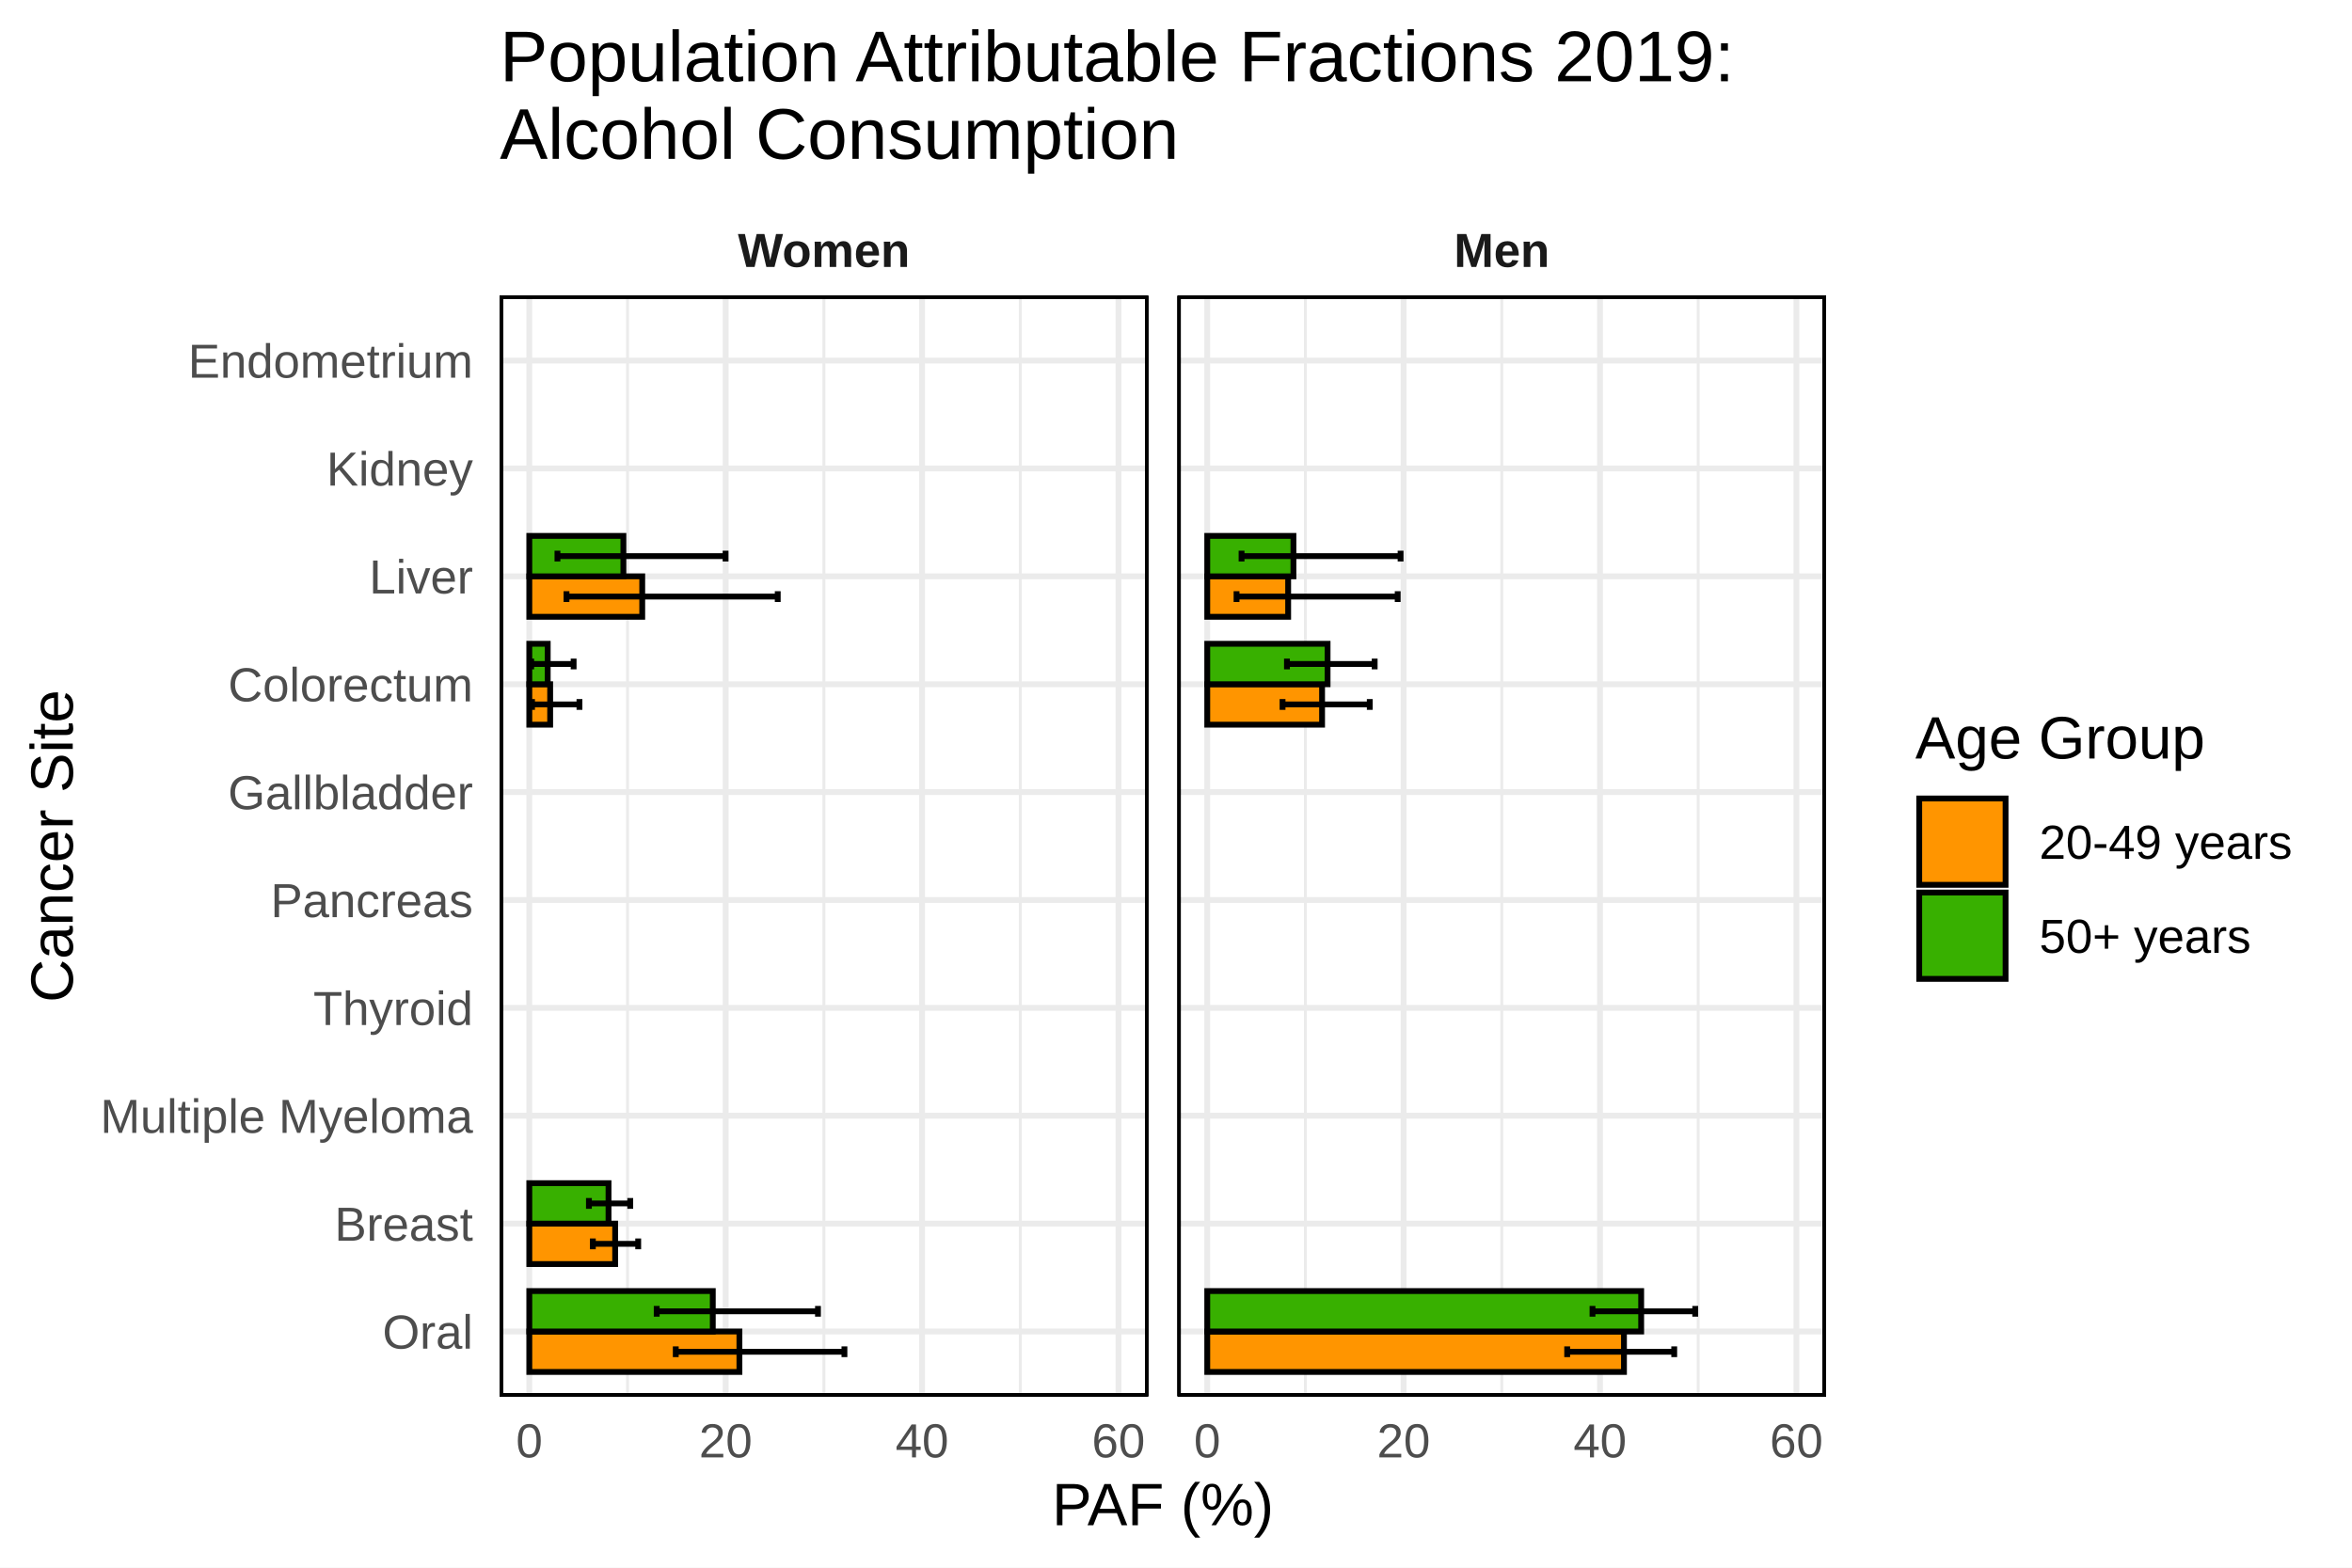
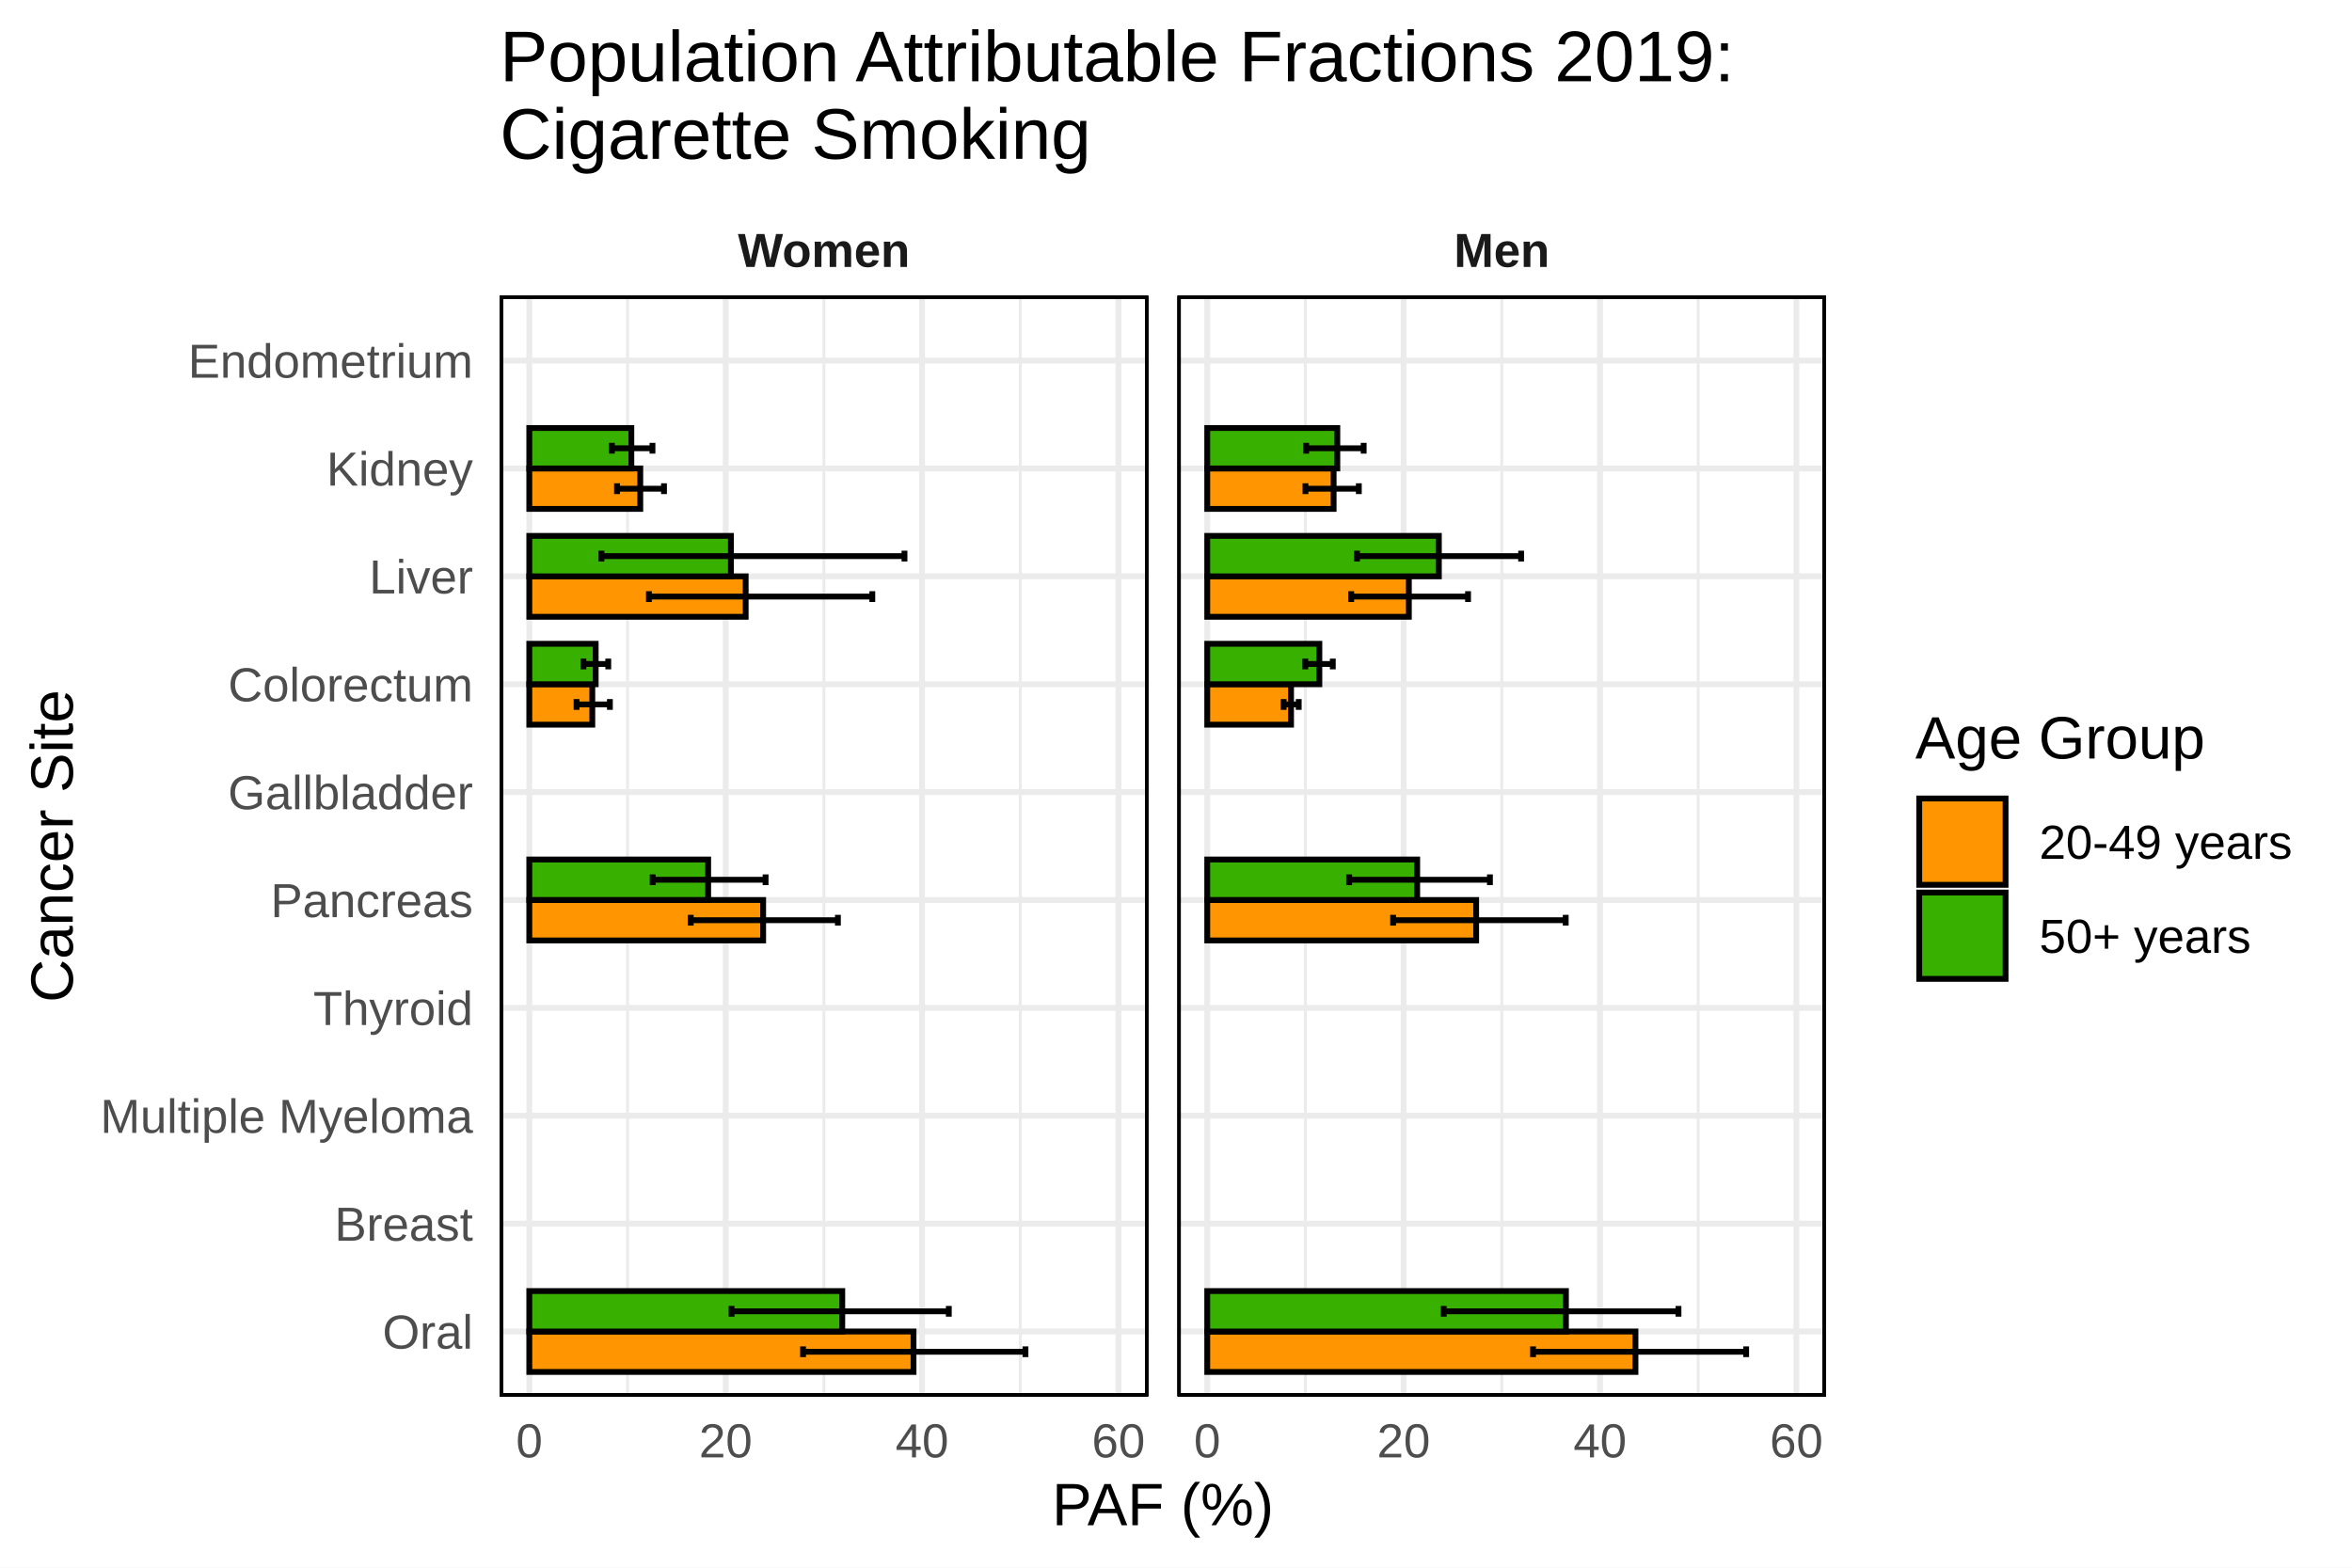
<svg xmlns="http://www.w3.org/2000/svg" class="svglite" width="432.00pt" height="288.00pt" viewBox="0 0 432.00 288.00">
  <defs>
    <style type="text/css">
    .svglite line, .svglite polyline, .svglite polygon, .svglite path, .svglite rect, .svglite circle {
      fill: none;
      stroke: #000000;
      stroke-linecap: round;
      stroke-linejoin: round;
      stroke-miterlimit: 10.00;
    }
    .svglite text {
      white-space: pre;
    }
  </style>
  </defs>
  <rect width="100%" height="100%" style="stroke: none; fill: #FFFFFF;" />
  <defs>
    <clipPath id="cpMC4wMHw0MzIuMDB8MC4wMHwyODguMDA=">
      <rect x="0.00" y="0.00" width="432.00" height="288.00" />
    </clipPath>
  </defs>
  <g clip-path="url(#cpMC4wMHw0MzIuMDB8MC4wMHwyODguMDA=)">
</g>
  <defs>
    <clipPath id="cpOTEuODF8MjEwLjg1fDU0LjM1fDI1Ni41MA==">
      <rect x="91.81" y="54.35" width="119.03" height="202.15" />
    </clipPath>
  </defs>
  <g clip-path="url(#cpOTEuODF8MjEwLjg1fDU0LjM1fDI1Ni41MA==)">
    <polyline points="115.26,256.50 115.26,54.35 " style="stroke-width: 0.53; stroke: #EBEBEB; stroke-linecap: butt;" />
    <polyline points="151.33,256.50 151.33,54.35 " style="stroke-width: 0.53; stroke: #EBEBEB; stroke-linecap: butt;" />
    <polyline points="187.40,256.50 187.40,54.35 " style="stroke-width: 0.53; stroke: #EBEBEB; stroke-linecap: butt;" />
    <polyline points="91.81,244.61 210.85,244.61 " style="stroke-width: 1.07; stroke: #EBEBEB; stroke-linecap: butt;" />
    <polyline points="91.81,224.79 210.85,224.79 " style="stroke-width: 1.07; stroke: #EBEBEB; stroke-linecap: butt;" />
    <polyline points="91.81,204.97 210.85,204.97 " style="stroke-width: 1.07; stroke: #EBEBEB; stroke-linecap: butt;" />
    <polyline points="91.81,185.16 210.85,185.16 " style="stroke-width: 1.07; stroke: #EBEBEB; stroke-linecap: butt;" />
    <polyline points="91.81,165.34 210.85,165.34 " style="stroke-width: 1.07; stroke: #EBEBEB; stroke-linecap: butt;" />
    <polyline points="91.81,145.52 210.85,145.52 " style="stroke-width: 1.07; stroke: #EBEBEB; stroke-linecap: butt;" />
    <polyline points="91.81,125.70 210.85,125.70 " style="stroke-width: 1.07; stroke: #EBEBEB; stroke-linecap: butt;" />
    <polyline points="91.81,105.88 210.85,105.88 " style="stroke-width: 1.07; stroke: #EBEBEB; stroke-linecap: butt;" />
    <polyline points="91.81,86.06 210.85,86.06 " style="stroke-width: 1.07; stroke: #EBEBEB; stroke-linecap: butt;" />
    <polyline points="91.81,66.24 210.85,66.24 " style="stroke-width: 1.07; stroke: #EBEBEB; stroke-linecap: butt;" />
    <polyline points="97.22,256.50 97.22,54.35 " style="stroke-width: 1.07; stroke: #EBEBEB; stroke-linecap: butt;" />
    <polyline points="133.29,256.50 133.29,54.35 " style="stroke-width: 1.07; stroke: #EBEBEB; stroke-linecap: butt;" />
    <polyline points="169.36,256.50 169.36,54.35 " style="stroke-width: 1.07; stroke: #EBEBEB; stroke-linecap: butt;" />
    <polyline points="205.43,256.50 205.43,54.35 " style="stroke-width: 1.07; stroke: #EBEBEB; stroke-linecap: butt;" />
-     <rect x="97.22" y="224.79" width="15.77" height="7.43" style="stroke-width: 1.07; stroke-linecap: butt; stroke-linejoin: miter; fill: #FF9500;" />
-     <rect x="97.22" y="217.36" width="14.55" height="7.43" style="stroke-width: 1.07; stroke-linecap: butt; stroke-linejoin: miter; fill: #38B000;" />
-     <rect x="97.22" y="125.70" width="3.83" height="7.43" style="stroke-width: 1.07; stroke-linecap: butt; stroke-linejoin: miter; fill: #FF9500;" />
-     <rect x="97.22" y="118.27" width="3.38" height="7.43" style="stroke-width: 1.07; stroke-linecap: butt; stroke-linejoin: miter; fill: #38B000;" />
+     <rect x="97.22" y="224.79" width="0.00" height="7.43" style="stroke-width: 1.07; stroke-linecap: butt; stroke-linejoin: miter; fill: #FF9500;" />
+     <rect x="97.22" y="217.36" width="0.00" height="7.43" style="stroke-width: 1.07; stroke-linecap: butt; stroke-linejoin: miter; fill: #38B000;" />
+     <rect x="97.22" y="125.70" width="11.57" height="7.43" style="stroke-width: 1.07; stroke-linecap: butt; stroke-linejoin: miter; fill: #FF9500;" />
+     <rect x="97.22" y="118.27" width="12.19" height="7.43" style="stroke-width: 1.07; stroke-linecap: butt; stroke-linejoin: miter; fill: #38B000;" />
    <rect x="97.22" y="66.24" width="0.00" height="7.43" style="stroke-width: 1.07; stroke-linecap: butt; stroke-linejoin: miter; fill: #FF9500;" />
    <rect x="97.22" y="58.81" width="0.00" height="7.43" style="stroke-width: 1.07; stroke-linecap: butt; stroke-linejoin: miter; fill: #38B000;" />
    <rect x="97.22" y="145.52" width="0.00" height="7.43" style="stroke-width: 1.07; stroke-linecap: butt; stroke-linejoin: miter; fill: #FF9500;" />
    <rect x="97.22" y="138.09" width="0.00" height="7.43" style="stroke-width: 1.07; stroke-linecap: butt; stroke-linejoin: miter; fill: #38B000;" />
-     <rect x="97.22" y="86.06" width="0.00" height="7.43" style="stroke-width: 1.07; stroke-linecap: butt; stroke-linejoin: miter; fill: #FF9500;" />
-     <rect x="97.22" y="78.63" width="0.00" height="7.43" style="stroke-width: 1.07; stroke-linecap: butt; stroke-linejoin: miter; fill: #38B000;" />
-     <rect x="97.22" y="105.88" width="20.74" height="7.43" style="stroke-width: 1.07; stroke-linecap: butt; stroke-linejoin: miter; fill: #FF9500;" />
-     <rect x="97.22" y="98.45" width="17.28" height="7.43" style="stroke-width: 1.07; stroke-linecap: butt; stroke-linejoin: miter; fill: #38B000;" />
+     <rect x="97.22" y="86.06" width="20.38" height="7.43" style="stroke-width: 1.07; stroke-linecap: butt; stroke-linejoin: miter; fill: #FF9500;" />
+     <rect x="97.22" y="78.63" width="18.74" height="7.43" style="stroke-width: 1.07; stroke-linecap: butt; stroke-linejoin: miter; fill: #38B000;" />
+     <rect x="97.22" y="105.88" width="39.74" height="7.43" style="stroke-width: 1.07; stroke-linecap: butt; stroke-linejoin: miter; fill: #FF9500;" />
+     <rect x="97.22" y="98.45" width="37.03" height="7.43" style="stroke-width: 1.07; stroke-linecap: butt; stroke-linejoin: miter; fill: #38B000;" />
    <rect x="97.22" y="204.97" width="0.00" height="7.43" style="stroke-width: 1.07; stroke-linecap: butt; stroke-linejoin: miter; fill: #FF9500;" />
    <rect x="97.22" y="197.54" width="0.00" height="7.43" style="stroke-width: 1.07; stroke-linecap: butt; stroke-linejoin: miter; fill: #38B000;" />
-     <rect x="97.22" y="244.61" width="38.59" height="7.43" style="stroke-width: 1.07; stroke-linecap: butt; stroke-linejoin: miter; fill: #FF9500;" />
-     <rect x="97.22" y="237.18" width="33.70" height="7.43" style="stroke-width: 1.07; stroke-linecap: butt; stroke-linejoin: miter; fill: #38B000;" />
-     <rect x="97.22" y="165.34" width="0.00" height="7.43" style="stroke-width: 1.07; stroke-linecap: butt; stroke-linejoin: miter; fill: #FF9500;" />
-     <rect x="97.22" y="157.90" width="0.00" height="7.43" style="stroke-width: 1.07; stroke-linecap: butt; stroke-linejoin: miter; fill: #38B000;" />
+     <rect x="97.22" y="244.61" width="70.57" height="7.43" style="stroke-width: 1.07; stroke-linecap: butt; stroke-linejoin: miter; fill: #FF9500;" />
+     <rect x="97.22" y="237.18" width="57.48" height="7.43" style="stroke-width: 1.07; stroke-linecap: butt; stroke-linejoin: miter; fill: #38B000;" />
+     <rect x="97.22" y="165.34" width="42.95" height="7.43" style="stroke-width: 1.07; stroke-linecap: butt; stroke-linejoin: miter; fill: #FF9500;" />
+     <rect x="97.22" y="157.90" width="32.85" height="7.43" style="stroke-width: 1.07; stroke-linecap: butt; stroke-linejoin: miter; fill: #38B000;" />
    <rect x="97.22" y="185.16" width="0.00" height="7.43" style="stroke-width: 1.07; stroke-linecap: butt; stroke-linejoin: miter; fill: #FF9500;" />
    <rect x="97.22" y="177.72" width="0.00" height="7.43" style="stroke-width: 1.07; stroke-linecap: butt; stroke-linejoin: miter; fill: #38B000;" />
-     <polyline points="117.22,229.50 117.22,227.52 " style="stroke-width: 1.07; stroke-linecap: butt;" />
-     <polyline points="117.22,228.51 108.89,228.51 " style="stroke-width: 1.07; stroke-linecap: butt;" />
-     <polyline points="108.89,229.50 108.89,227.52 " style="stroke-width: 1.07; stroke-linecap: butt;" />
-     <polyline points="115.76,222.07 115.76,220.09 " style="stroke-width: 1.07; stroke-linecap: butt;" />
-     <polyline points="115.76,221.08 108.17,221.08 " style="stroke-width: 1.07; stroke-linecap: butt;" />
-     <polyline points="108.17,222.07 108.17,220.09 " style="stroke-width: 1.07; stroke-linecap: butt;" />
-     <polyline points="106.43,130.41 106.43,128.42 " style="stroke-width: 1.07; stroke-linecap: butt;" />
-     <polyline points="106.43,129.41 97.72,129.41 " style="stroke-width: 1.07; stroke-linecap: butt;" />
-     <polyline points="97.72,130.41 97.72,128.42 " style="stroke-width: 1.07; stroke-linecap: butt;" />
-     <polyline points="105.36,122.97 105.36,120.99 " style="stroke-width: 1.07; stroke-linecap: butt;" />
-     <polyline points="105.36,121.98 97.57,121.98 " style="stroke-width: 1.07; stroke-linecap: butt;" />
-     <polyline points="97.57,122.97 97.57,120.99 " style="stroke-width: 1.07; stroke-linecap: butt;" />
-     <polyline points="142.85,110.59 142.85,108.61 " style="stroke-width: 1.07; stroke-linecap: butt;" />
-     <polyline points="142.85,109.60 104.05,109.60 " style="stroke-width: 1.07; stroke-linecap: butt;" />
-     <polyline points="104.05,110.59 104.05,108.61 " style="stroke-width: 1.07; stroke-linecap: butt;" />
-     <polyline points="133.27,103.15 133.27,101.17 " style="stroke-width: 1.07; stroke-linecap: butt;" />
-     <polyline points="133.27,102.16 102.39,102.16 " style="stroke-width: 1.07; stroke-linecap: butt;" />
-     <polyline points="102.39,103.15 102.39,101.17 " style="stroke-width: 1.07; stroke-linecap: butt;" />
-     <polyline points="155.10,249.32 155.10,247.34 " style="stroke-width: 1.07; stroke-linecap: butt;" />
-     <polyline points="155.10,248.33 124.12,248.33 " style="stroke-width: 1.07; stroke-linecap: butt;" />
-     <polyline points="124.12,249.32 124.12,247.34 " style="stroke-width: 1.07; stroke-linecap: butt;" />
-     <polyline points="150.24,241.89 150.24,239.91 " style="stroke-width: 1.07; stroke-linecap: butt;" />
-     <polyline points="150.24,240.90 120.62,240.90 " style="stroke-width: 1.07; stroke-linecap: butt;" />
-     <polyline points="120.62,241.89 120.62,239.91 " style="stroke-width: 1.07; stroke-linecap: butt;" />
+     <polyline points="112.02,130.41 112.02,128.42 " style="stroke-width: 1.07; stroke-linecap: butt;" />
+     <polyline points="112.02,129.41 105.90,129.41 " style="stroke-width: 1.07; stroke-linecap: butt;" />
+     <polyline points="105.90,130.41 105.90,128.42 " style="stroke-width: 1.07; stroke-linecap: butt;" />
+     <polyline points="111.72,122.97 111.72,120.99 " style="stroke-width: 1.07; stroke-linecap: butt;" />
+     <polyline points="111.72,121.98 107.16,121.98 " style="stroke-width: 1.07; stroke-linecap: butt;" />
+     <polyline points="107.16,122.97 107.16,120.99 " style="stroke-width: 1.07; stroke-linecap: butt;" />
+     <polyline points="121.96,90.77 121.96,88.79 " style="stroke-width: 1.07; stroke-linecap: butt;" />
+     <polyline points="121.96,89.78 113.33,89.78 " style="stroke-width: 1.07; stroke-linecap: butt;" />
+     <polyline points="113.33,90.77 113.33,88.79 " style="stroke-width: 1.07; stroke-linecap: butt;" />
+     <polyline points="119.84,83.34 119.84,81.35 " style="stroke-width: 1.07; stroke-linecap: butt;" />
+     <polyline points="119.84,82.35 112.39,82.35 " style="stroke-width: 1.07; stroke-linecap: butt;" />
+     <polyline points="112.39,83.34 112.39,81.35 " style="stroke-width: 1.07; stroke-linecap: butt;" />
+     <polyline points="160.22,110.59 160.22,108.61 " style="stroke-width: 1.07; stroke-linecap: butt;" />
+     <polyline points="160.22,109.60 119.19,109.60 " style="stroke-width: 1.07; stroke-linecap: butt;" />
+     <polyline points="119.19,110.59 119.19,108.61 " style="stroke-width: 1.07; stroke-linecap: butt;" />
+     <polyline points="166.13,103.15 166.13,101.17 " style="stroke-width: 1.07; stroke-linecap: butt;" />
+     <polyline points="166.13,102.16 110.47,102.16 " style="stroke-width: 1.07; stroke-linecap: butt;" />
+     <polyline points="110.47,103.15 110.47,101.17 " style="stroke-width: 1.07; stroke-linecap: butt;" />
+     <polyline points="188.35,249.32 188.35,247.34 " style="stroke-width: 1.07; stroke-linecap: butt;" />
+     <polyline points="188.35,248.33 147.50,248.33 " style="stroke-width: 1.07; stroke-linecap: butt;" />
+     <polyline points="147.50,249.32 147.50,247.34 " style="stroke-width: 1.07; stroke-linecap: butt;" />
+     <polyline points="174.27,241.89 174.27,239.91 " style="stroke-width: 1.07; stroke-linecap: butt;" />
+     <polyline points="174.27,240.90 134.37,240.90 " style="stroke-width: 1.07; stroke-linecap: butt;" />
+     <polyline points="134.37,241.89 134.37,239.91 " style="stroke-width: 1.07; stroke-linecap: butt;" />
+     <polyline points="153.90,170.04 153.90,168.06 " style="stroke-width: 1.07; stroke-linecap: butt;" />
+     <polyline points="153.90,169.05 126.87,169.05 " style="stroke-width: 1.07; stroke-linecap: butt;" />
+     <polyline points="126.87,170.04 126.87,168.06 " style="stroke-width: 1.07; stroke-linecap: butt;" />
+     <polyline points="140.62,162.61 140.62,160.63 " style="stroke-width: 1.07; stroke-linecap: butt;" />
+     <polyline points="140.62,161.62 119.88,161.62 " style="stroke-width: 1.07; stroke-linecap: butt;" />
+     <polyline points="119.88,162.61 119.88,160.63 " style="stroke-width: 1.07; stroke-linecap: butt;" />
    <rect x="91.81" y="54.35" width="119.03" height="202.15" style="stroke-width: 1.07; stroke-linecap: butt; stroke-linejoin: miter;" />
    <rect x="91.81" y="54.35" width="119.03" height="202.15" style="stroke-width: 1.07; stroke-linecap: butt; stroke-linejoin: miter;" />
    <rect x="91.81" y="54.35" width="119.03" height="202.15" style="stroke-width: 1.07; stroke-linecap: butt; stroke-linejoin: miter;" />
    <rect x="91.81" y="54.35" width="119.03" height="202.15" style="stroke-width: 1.07; stroke-linecap: butt; stroke-linejoin: miter;" />
    <rect x="91.81" y="54.35" width="119.03" height="202.15" style="stroke-width: 1.07; stroke-linecap: butt; stroke-linejoin: miter;" />
    <rect x="91.81" y="54.35" width="119.03" height="202.15" style="stroke-width: 1.07; stroke-linecap: butt; stroke-linejoin: miter;" />
    <rect x="91.81" y="54.35" width="119.03" height="202.15" style="stroke-width: 1.07; stroke-linecap: butt; stroke-linejoin: miter;" />
    <rect x="91.81" y="54.35" width="119.03" height="202.15" style="stroke-width: 1.07; stroke-linecap: butt; stroke-linejoin: miter;" />
    <rect x="91.81" y="54.35" width="119.03" height="202.15" style="stroke-width: 1.07; stroke-linecap: butt; stroke-linejoin: miter;" />
    <rect x="91.81" y="54.35" width="119.03" height="202.15" style="stroke-width: 1.07; stroke-linecap: butt; stroke-linejoin: miter;" />
    <rect x="91.81" y="54.35" width="119.03" height="202.15" style="stroke-width: 1.07; stroke-linecap: butt; stroke-linejoin: miter;" />
    <rect x="91.81" y="54.35" width="119.03" height="202.15" style="stroke-width: 1.07; stroke-linecap: butt; stroke-linejoin: miter;" />
    <rect x="91.81" y="54.35" width="119.03" height="202.15" style="stroke-width: 1.07; stroke-linecap: butt; stroke-linejoin: miter;" />
    <rect x="91.81" y="54.35" width="119.03" height="202.15" style="stroke-width: 1.07; stroke-linecap: butt; stroke-linejoin: miter;" />
    <rect x="91.81" y="54.35" width="119.03" height="202.15" style="stroke-width: 1.07; stroke-linecap: butt; stroke-linejoin: miter;" />
    <rect x="91.81" y="54.35" width="119.03" height="202.15" style="stroke-width: 1.07; stroke-linecap: butt; stroke-linejoin: miter;" />
    <rect x="91.81" y="54.35" width="119.03" height="202.15" style="stroke-width: 1.07; stroke-linecap: butt; stroke-linejoin: miter;" />
    <rect x="91.81" y="54.35" width="119.03" height="202.15" style="stroke-width: 1.07; stroke-linecap: butt; stroke-linejoin: miter;" />
    <rect x="91.81" y="54.35" width="119.03" height="202.15" style="stroke-width: 1.07; stroke-linecap: butt; stroke-linejoin: miter;" />
    <rect x="91.81" y="54.35" width="119.03" height="202.15" style="stroke-width: 1.07; stroke-linecap: butt; stroke-linejoin: miter;" />
  </g>
  <g clip-path="url(#cpMC4wMHw0MzIuMDB8MC4wMHwyODguMDA=)">
</g>
  <defs>
    <clipPath id="cpMjE2LjMzfDMzNS4zNnw1NC4zNXwyNTYuNTA=">
      <rect x="216.33" y="54.35" width="119.03" height="202.15" />
    </clipPath>
  </defs>
  <g clip-path="url(#cpMjE2LjMzfDMzNS4zNnw1NC4zNXwyNTYuNTA=)">
    <polyline points="239.77,256.50 239.77,54.35 " style="stroke-width: 0.53; stroke: #EBEBEB; stroke-linecap: butt;" />
    <polyline points="275.84,256.50 275.84,54.35 " style="stroke-width: 0.53; stroke: #EBEBEB; stroke-linecap: butt;" />
    <polyline points="311.91,256.50 311.91,54.35 " style="stroke-width: 0.53; stroke: #EBEBEB; stroke-linecap: butt;" />
    <polyline points="216.33,244.61 335.36,244.61 " style="stroke-width: 1.07; stroke: #EBEBEB; stroke-linecap: butt;" />
    <polyline points="216.33,224.79 335.36,224.79 " style="stroke-width: 1.07; stroke: #EBEBEB; stroke-linecap: butt;" />
    <polyline points="216.33,204.97 335.36,204.97 " style="stroke-width: 1.07; stroke: #EBEBEB; stroke-linecap: butt;" />
    <polyline points="216.33,185.16 335.36,185.16 " style="stroke-width: 1.07; stroke: #EBEBEB; stroke-linecap: butt;" />
    <polyline points="216.33,165.34 335.36,165.34 " style="stroke-width: 1.07; stroke: #EBEBEB; stroke-linecap: butt;" />
    <polyline points="216.33,145.52 335.36,145.52 " style="stroke-width: 1.07; stroke: #EBEBEB; stroke-linecap: butt;" />
    <polyline points="216.33,125.70 335.36,125.70 " style="stroke-width: 1.07; stroke: #EBEBEB; stroke-linecap: butt;" />
    <polyline points="216.33,105.88 335.36,105.88 " style="stroke-width: 1.07; stroke: #EBEBEB; stroke-linecap: butt;" />
    <polyline points="216.33,86.06 335.36,86.06 " style="stroke-width: 1.07; stroke: #EBEBEB; stroke-linecap: butt;" />
    <polyline points="216.33,66.24 335.36,66.24 " style="stroke-width: 1.07; stroke: #EBEBEB; stroke-linecap: butt;" />
    <polyline points="221.74,256.50 221.74,54.35 " style="stroke-width: 1.07; stroke: #EBEBEB; stroke-linecap: butt;" />
    <polyline points="257.81,256.50 257.81,54.35 " style="stroke-width: 1.07; stroke: #EBEBEB; stroke-linecap: butt;" />
    <polyline points="293.88,256.50 293.88,54.35 " style="stroke-width: 1.07; stroke: #EBEBEB; stroke-linecap: butt;" />
    <polyline points="329.95,256.50 329.95,54.35 " style="stroke-width: 1.07; stroke: #EBEBEB; stroke-linecap: butt;" />
    <rect x="221.74" y="224.79" width="0.00" height="7.43" style="stroke-width: 1.07; stroke-linecap: butt; stroke-linejoin: miter; fill: #FF9500;" />
    <rect x="221.74" y="217.36" width="0.00" height="7.43" style="stroke-width: 1.07; stroke-linecap: butt; stroke-linejoin: miter; fill: #38B000;" />
-     <rect x="221.74" y="125.70" width="21.09" height="7.43" style="stroke-width: 1.07; stroke-linecap: butt; stroke-linejoin: miter; fill: #FF9500;" />
-     <rect x="221.74" y="118.27" width="22.10" height="7.43" style="stroke-width: 1.07; stroke-linecap: butt; stroke-linejoin: miter; fill: #38B000;" />
+     <rect x="221.74" y="125.70" width="15.39" height="7.43" style="stroke-width: 1.07; stroke-linecap: butt; stroke-linejoin: miter; fill: #FF9500;" />
+     <rect x="221.74" y="118.27" width="20.59" height="7.43" style="stroke-width: 1.07; stroke-linecap: butt; stroke-linejoin: miter; fill: #38B000;" />
    <rect x="221.74" y="66.24" width="0.00" height="7.43" style="stroke-width: 1.07; stroke-linecap: butt; stroke-linejoin: miter; fill: #FF9500;" />
    <rect x="221.74" y="58.81" width="0.00" height="7.43" style="stroke-width: 1.07; stroke-linecap: butt; stroke-linejoin: miter; fill: #38B000;" />
    <rect x="221.74" y="145.52" width="0.00" height="7.43" style="stroke-width: 1.07; stroke-linecap: butt; stroke-linejoin: miter; fill: #FF9500;" />
    <rect x="221.74" y="138.09" width="0.00" height="7.43" style="stroke-width: 1.07; stroke-linecap: butt; stroke-linejoin: miter; fill: #38B000;" />
-     <rect x="221.74" y="86.06" width="0.00" height="7.43" style="stroke-width: 1.07; stroke-linecap: butt; stroke-linejoin: miter; fill: #FF9500;" />
-     <rect x="221.74" y="78.63" width="0.00" height="7.43" style="stroke-width: 1.07; stroke-linecap: butt; stroke-linejoin: miter; fill: #38B000;" />
-     <rect x="221.74" y="105.88" width="14.86" height="7.43" style="stroke-width: 1.07; stroke-linecap: butt; stroke-linejoin: miter; fill: #FF9500;" />
-     <rect x="221.74" y="98.45" width="15.83" height="7.43" style="stroke-width: 1.07; stroke-linecap: butt; stroke-linejoin: miter; fill: #38B000;" />
+     <rect x="221.74" y="86.06" width="23.21" height="7.43" style="stroke-width: 1.07; stroke-linecap: butt; stroke-linejoin: miter; fill: #FF9500;" />
+     <rect x="221.74" y="78.63" width="23.89" height="7.43" style="stroke-width: 1.07; stroke-linecap: butt; stroke-linejoin: miter; fill: #38B000;" />
+     <rect x="221.74" y="105.88" width="37.03" height="7.43" style="stroke-width: 1.07; stroke-linecap: butt; stroke-linejoin: miter; fill: #FF9500;" />
+     <rect x="221.74" y="98.45" width="42.54" height="7.43" style="stroke-width: 1.07; stroke-linecap: butt; stroke-linejoin: miter; fill: #38B000;" />
    <rect x="221.74" y="204.97" width="0.00" height="7.43" style="stroke-width: 1.07; stroke-linecap: butt; stroke-linejoin: miter; fill: #FF9500;" />
    <rect x="221.74" y="197.54" width="0.00" height="7.43" style="stroke-width: 1.07; stroke-linecap: butt; stroke-linejoin: miter; fill: #38B000;" />
-     <rect x="221.74" y="244.61" width="76.54" height="7.43" style="stroke-width: 1.07; stroke-linecap: butt; stroke-linejoin: miter; fill: #FF9500;" />
-     <rect x="221.74" y="237.18" width="79.70" height="7.43" style="stroke-width: 1.07; stroke-linecap: butt; stroke-linejoin: miter; fill: #38B000;" />
-     <rect x="221.74" y="165.34" width="0.00" height="7.43" style="stroke-width: 1.07; stroke-linecap: butt; stroke-linejoin: miter; fill: #FF9500;" />
-     <rect x="221.74" y="157.90" width="0.00" height="7.43" style="stroke-width: 1.07; stroke-linecap: butt; stroke-linejoin: miter; fill: #38B000;" />
+     <rect x="221.74" y="244.61" width="78.65" height="7.43" style="stroke-width: 1.07; stroke-linecap: butt; stroke-linejoin: miter; fill: #FF9500;" />
+     <rect x="221.74" y="237.18" width="65.88" height="7.43" style="stroke-width: 1.07; stroke-linecap: butt; stroke-linejoin: miter; fill: #38B000;" />
+     <rect x="221.74" y="165.34" width="49.39" height="7.43" style="stroke-width: 1.07; stroke-linecap: butt; stroke-linejoin: miter; fill: #FF9500;" />
+     <rect x="221.74" y="157.90" width="38.56" height="7.43" style="stroke-width: 1.07; stroke-linecap: butt; stroke-linejoin: miter; fill: #38B000;" />
    <rect x="221.74" y="185.16" width="0.00" height="7.43" style="stroke-width: 1.07; stroke-linecap: butt; stroke-linejoin: miter; fill: #FF9500;" />
    <rect x="221.74" y="177.72" width="0.00" height="7.43" style="stroke-width: 1.07; stroke-linecap: butt; stroke-linejoin: miter; fill: #38B000;" />
-     <polyline points="251.59,130.41 251.59,128.42 " style="stroke-width: 1.07; stroke-linecap: butt;" />
-     <polyline points="251.59,129.41 235.57,129.41 " style="stroke-width: 1.07; stroke-linecap: butt;" />
-     <polyline points="235.57,130.41 235.57,128.42 " style="stroke-width: 1.07; stroke-linecap: butt;" />
-     <polyline points="252.49,122.97 252.49,120.99 " style="stroke-width: 1.07; stroke-linecap: butt;" />
-     <polyline points="252.49,121.98 236.38,121.98 " style="stroke-width: 1.07; stroke-linecap: butt;" />
-     <polyline points="236.38,122.97 236.38,120.99 " style="stroke-width: 1.07; stroke-linecap: butt;" />
-     <polyline points="256.72,110.59 256.72,108.61 " style="stroke-width: 1.07; stroke-linecap: butt;" />
-     <polyline points="256.72,109.60 227.12,109.60 " style="stroke-width: 1.07; stroke-linecap: butt;" />
-     <polyline points="227.12,110.59 227.12,108.61 " style="stroke-width: 1.07; stroke-linecap: butt;" />
-     <polyline points="257.25,103.15 257.25,101.17 " style="stroke-width: 1.07; stroke-linecap: butt;" />
-     <polyline points="257.25,102.16 228.04,102.16 " style="stroke-width: 1.07; stroke-linecap: butt;" />
-     <polyline points="228.04,103.15 228.04,101.17 " style="stroke-width: 1.07; stroke-linecap: butt;" />
-     <polyline points="307.51,249.32 307.51,247.34 " style="stroke-width: 1.07; stroke-linecap: butt;" />
-     <polyline points="307.51,248.33 287.85,248.33 " style="stroke-width: 1.07; stroke-linecap: butt;" />
-     <polyline points="287.85,249.32 287.85,247.34 " style="stroke-width: 1.07; stroke-linecap: butt;" />
-     <polyline points="311.37,241.89 311.37,239.91 " style="stroke-width: 1.07; stroke-linecap: butt;" />
-     <polyline points="311.37,240.90 292.50,240.90 " style="stroke-width: 1.07; stroke-linecap: butt;" />
-     <polyline points="292.50,241.89 292.50,239.91 " style="stroke-width: 1.07; stroke-linecap: butt;" />
+     <polyline points="238.54,130.41 238.54,128.42 " style="stroke-width: 1.07; stroke-linecap: butt;" />
+     <polyline points="238.54,129.41 235.77,129.41 " style="stroke-width: 1.07; stroke-linecap: butt;" />
+     <polyline points="235.77,130.41 235.77,128.42 " style="stroke-width: 1.07; stroke-linecap: butt;" />
+     <polyline points="244.80,122.97 244.80,120.99 " style="stroke-width: 1.07; stroke-linecap: butt;" />
+     <polyline points="244.80,121.98 239.75,121.98 " style="stroke-width: 1.07; stroke-linecap: butt;" />
+     <polyline points="239.75,122.97 239.75,120.99 " style="stroke-width: 1.07; stroke-linecap: butt;" />
+     <polyline points="249.58,90.77 249.58,88.79 " style="stroke-width: 1.07; stroke-linecap: butt;" />
+     <polyline points="249.58,89.78 239.78,89.78 " style="stroke-width: 1.07; stroke-linecap: butt;" />
+     <polyline points="239.78,90.77 239.78,88.79 " style="stroke-width: 1.07; stroke-linecap: butt;" />
+     <polyline points="250.47,83.34 250.47,81.35 " style="stroke-width: 1.07; stroke-linecap: butt;" />
+     <polyline points="250.47,82.35 239.91,82.35 " style="stroke-width: 1.07; stroke-linecap: butt;" />
+     <polyline points="239.91,83.34 239.91,81.35 " style="stroke-width: 1.07; stroke-linecap: butt;" />
+     <polyline points="269.64,110.59 269.64,108.61 " style="stroke-width: 1.07; stroke-linecap: butt;" />
+     <polyline points="269.64,109.60 248.18,109.60 " style="stroke-width: 1.07; stroke-linecap: butt;" />
+     <polyline points="248.18,110.59 248.18,108.61 " style="stroke-width: 1.07; stroke-linecap: butt;" />
+     <polyline points="279.39,103.15 279.39,101.17 " style="stroke-width: 1.07; stroke-linecap: butt;" />
+     <polyline points="279.39,102.16 249.25,102.16 " style="stroke-width: 1.07; stroke-linecap: butt;" />
+     <polyline points="249.25,103.15 249.25,101.17 " style="stroke-width: 1.07; stroke-linecap: butt;" />
+     <polyline points="320.72,249.32 320.72,247.34 " style="stroke-width: 1.07; stroke-linecap: butt;" />
+     <polyline points="320.72,248.33 281.58,248.33 " style="stroke-width: 1.07; stroke-linecap: butt;" />
+     <polyline points="281.58,249.32 281.58,247.34 " style="stroke-width: 1.07; stroke-linecap: butt;" />
+     <polyline points="308.29,241.89 308.29,239.91 " style="stroke-width: 1.07; stroke-linecap: butt;" />
+     <polyline points="308.29,240.90 265.18,240.90 " style="stroke-width: 1.07; stroke-linecap: butt;" />
+     <polyline points="265.18,241.89 265.18,239.91 " style="stroke-width: 1.07; stroke-linecap: butt;" />
+     <polyline points="287.58,170.04 287.58,168.06 " style="stroke-width: 1.07; stroke-linecap: butt;" />
+     <polyline points="287.58,169.05 255.88,169.05 " style="stroke-width: 1.07; stroke-linecap: butt;" />
+     <polyline points="255.88,170.04 255.88,168.06 " style="stroke-width: 1.07; stroke-linecap: butt;" />
+     <polyline points="273.66,162.61 273.66,160.63 " style="stroke-width: 1.07; stroke-linecap: butt;" />
+     <polyline points="273.66,161.62 247.80,161.62 " style="stroke-width: 1.07; stroke-linecap: butt;" />
+     <polyline points="247.80,162.61 247.80,160.63 " style="stroke-width: 1.07; stroke-linecap: butt;" />
    <rect x="216.33" y="54.35" width="119.03" height="202.15" style="stroke-width: 1.07; stroke-linecap: butt; stroke-linejoin: miter;" />
    <rect x="216.33" y="54.35" width="119.03" height="202.15" style="stroke-width: 1.07; stroke-linecap: butt; stroke-linejoin: miter;" />
    <rect x="216.33" y="54.35" width="119.03" height="202.15" style="stroke-width: 1.07; stroke-linecap: butt; stroke-linejoin: miter;" />
    <rect x="216.33" y="54.35" width="119.03" height="202.15" style="stroke-width: 1.07; stroke-linecap: butt; stroke-linejoin: miter;" />
    <rect x="216.33" y="54.35" width="119.03" height="202.15" style="stroke-width: 1.07; stroke-linecap: butt; stroke-linejoin: miter;" />
    <rect x="216.33" y="54.35" width="119.03" height="202.15" style="stroke-width: 1.07; stroke-linecap: butt; stroke-linejoin: miter;" />
    <rect x="216.33" y="54.35" width="119.03" height="202.15" style="stroke-width: 1.07; stroke-linecap: butt; stroke-linejoin: miter;" />
    <rect x="216.33" y="54.35" width="119.03" height="202.15" style="stroke-width: 1.07; stroke-linecap: butt; stroke-linejoin: miter;" />
    <rect x="216.33" y="54.35" width="119.03" height="202.15" style="stroke-width: 1.07; stroke-linecap: butt; stroke-linejoin: miter;" />
    <rect x="216.33" y="54.35" width="119.03" height="202.15" style="stroke-width: 1.07; stroke-linecap: butt; stroke-linejoin: miter;" />
    <rect x="216.33" y="54.35" width="119.03" height="202.15" style="stroke-width: 1.07; stroke-linecap: butt; stroke-linejoin: miter;" />
    <rect x="216.33" y="54.35" width="119.03" height="202.15" style="stroke-width: 1.07; stroke-linecap: butt; stroke-linejoin: miter;" />
    <rect x="216.33" y="54.35" width="119.03" height="202.15" style="stroke-width: 1.07; stroke-linecap: butt; stroke-linejoin: miter;" />
    <rect x="216.33" y="54.35" width="119.03" height="202.15" style="stroke-width: 1.07; stroke-linecap: butt; stroke-linejoin: miter;" />
    <rect x="216.33" y="54.35" width="119.03" height="202.15" style="stroke-width: 1.07; stroke-linecap: butt; stroke-linejoin: miter;" />
    <rect x="216.33" y="54.35" width="119.03" height="202.15" style="stroke-width: 1.07; stroke-linecap: butt; stroke-linejoin: miter;" />
    <rect x="216.33" y="54.35" width="119.03" height="202.15" style="stroke-width: 1.07; stroke-linecap: butt; stroke-linejoin: miter;" />
    <rect x="216.33" y="54.35" width="119.03" height="202.15" style="stroke-width: 1.07; stroke-linecap: butt; stroke-linejoin: miter;" />
    <rect x="216.33" y="54.35" width="119.03" height="202.15" style="stroke-width: 1.07; stroke-linecap: butt; stroke-linejoin: miter;" />
    <rect x="216.33" y="54.35" width="119.03" height="202.15" style="stroke-width: 1.07; stroke-linecap: butt; stroke-linejoin: miter;" />
  </g>
  <g clip-path="url(#cpMC4wMHw0MzIuMDB8MC4wMHwyODguMDA=)">
</g>
  <defs>
    <clipPath id="cpOTEuODF8MjEwLjg1fDM3LjQzfDU0LjM1">
      <rect x="91.81" y="37.43" width="119.03" height="16.92" />
    </clipPath>
  </defs>
  <g clip-path="url(#cpOTEuODF8MjEwLjg1fDM3LjQzfDU0LjM1)">
    <text x="151.33" y="49.04" text-anchor="middle" style="font-size: 8.80px; font-weight: bold;fill: #1A1A1A; font-family: &quot;Arial&quot;;" textLength="31.61px" lengthAdjust="spacingAndGlyphs">Women</text>
  </g>
  <g clip-path="url(#cpMC4wMHw0MzIuMDB8MC4wMHwyODguMDA=)">
</g>
  <defs>
    <clipPath id="cpMjE2LjMzfDMzNS4zNnwzNy40M3w1NC4zNQ==">
      <rect x="216.33" y="37.43" width="119.03" height="16.92" />
    </clipPath>
  </defs>
  <g clip-path="url(#cpMjE2LjMzfDMzNS4zNnwzNy40M3w1NC4zNQ==)">
    <text x="275.84" y="49.04" text-anchor="middle" style="font-size: 8.80px; font-weight: bold;fill: #1A1A1A; font-family: &quot;Arial&quot;;" textLength="17.60px" lengthAdjust="spacingAndGlyphs">Men</text>
  </g>
  <g clip-path="url(#cpMC4wMHw0MzIuMDB8MC4wMHwyODguMDA=)">
    <text x="97.22" y="267.74" text-anchor="middle" style="font-size: 8.80px;fill: #4D4D4D; font-family: &quot;Arial&quot;;" textLength="4.90px" lengthAdjust="spacingAndGlyphs">0</text>
    <text x="133.29" y="267.74" text-anchor="middle" style="font-size: 8.80px;fill: #4D4D4D; font-family: &quot;Arial&quot;;" textLength="9.79px" lengthAdjust="spacingAndGlyphs">20</text>
    <text x="169.36" y="267.74" text-anchor="middle" style="font-size: 8.80px;fill: #4D4D4D; font-family: &quot;Arial&quot;;" textLength="9.79px" lengthAdjust="spacingAndGlyphs">40</text>
    <text x="205.43" y="267.74" text-anchor="middle" style="font-size: 8.80px;fill: #4D4D4D; font-family: &quot;Arial&quot;;" textLength="9.79px" lengthAdjust="spacingAndGlyphs">60</text>
    <text x="221.74" y="267.74" text-anchor="middle" style="font-size: 8.80px;fill: #4D4D4D; font-family: &quot;Arial&quot;;" textLength="4.90px" lengthAdjust="spacingAndGlyphs">0</text>
    <text x="257.81" y="267.74" text-anchor="middle" style="font-size: 8.80px;fill: #4D4D4D; font-family: &quot;Arial&quot;;" textLength="9.79px" lengthAdjust="spacingAndGlyphs">20</text>
    <text x="293.88" y="267.74" text-anchor="middle" style="font-size: 8.80px;fill: #4D4D4D; font-family: &quot;Arial&quot;;" textLength="9.79px" lengthAdjust="spacingAndGlyphs">40</text>
    <text x="329.95" y="267.74" text-anchor="middle" style="font-size: 8.80px;fill: #4D4D4D; font-family: &quot;Arial&quot;;" textLength="9.79px" lengthAdjust="spacingAndGlyphs">60</text>
    <text x="86.88" y="247.76" text-anchor="end" style="font-size: 8.80px;fill: #4D4D4D; font-family: &quot;Arial&quot;;" textLength="16.62px" lengthAdjust="spacingAndGlyphs">Oral</text>
    <text x="86.88" y="227.94" text-anchor="end" style="font-size: 8.80px;fill: #4D4D4D; font-family: &quot;Arial&quot;;" textLength="25.44px" lengthAdjust="spacingAndGlyphs">Breast</text>
    <text x="86.88" y="208.12" text-anchor="end" style="font-size: 8.80px;fill: #4D4D4D; font-family: &quot;Arial&quot;;" textLength="68.46px" lengthAdjust="spacingAndGlyphs">Multiple Myeloma</text>
    <text x="86.88" y="188.31" text-anchor="end" style="font-size: 8.80px;fill: #4D4D4D; font-family: &quot;Arial&quot;;" textLength="29.34px" lengthAdjust="spacingAndGlyphs">Thyroid</text>
    <text x="86.88" y="168.49" text-anchor="end" style="font-size: 8.80px;fill: #4D4D4D; font-family: &quot;Arial&quot;;" textLength="37.18px" lengthAdjust="spacingAndGlyphs">Pancreas</text>
    <text x="86.88" y="148.67" text-anchor="end" style="font-size: 8.80px;fill: #4D4D4D; font-family: &quot;Arial&quot;;" textLength="45.01px" lengthAdjust="spacingAndGlyphs">Gallbladder</text>
    <text x="86.88" y="128.85" text-anchor="end" style="font-size: 8.80px;fill: #4D4D4D; font-family: &quot;Arial&quot;;" textLength="44.99px" lengthAdjust="spacingAndGlyphs">Colorectum</text>
    <text x="86.88" y="109.03" text-anchor="end" style="font-size: 8.80px;fill: #4D4D4D; font-family: &quot;Arial&quot;;" textLength="19.07px" lengthAdjust="spacingAndGlyphs">Liver</text>
    <text x="86.88" y="89.21" text-anchor="end" style="font-size: 8.80px;fill: #4D4D4D; font-family: &quot;Arial&quot;;" textLength="26.91px" lengthAdjust="spacingAndGlyphs">Kidney</text>
    <text x="86.88" y="69.39" text-anchor="end" style="font-size: 8.80px;fill: #4D4D4D; font-family: &quot;Arial&quot;;" textLength="52.34px" lengthAdjust="spacingAndGlyphs">Endometrium</text>
    <text x="213.59" y="280.20" text-anchor="middle" style="font-size: 11.00px; font-family: &quot;Arial&quot;;" textLength="40.75px" lengthAdjust="spacingAndGlyphs">PAF (%)</text>
    <text transform="translate(13.36,155.43) rotate(-90)" text-anchor="middle" style="font-size: 11.00px; font-family: &quot;Arial&quot;;" textLength="57.48px" lengthAdjust="spacingAndGlyphs">Cancer Site</text>
    <text x="351.80" y="139.35" style="font-size: 11.00px; font-family: &quot;Arial&quot;;" textLength="53.22px" lengthAdjust="spacingAndGlyphs">Age Group</text>
    <rect x="352.51" y="146.69" width="15.86" height="15.86" style="stroke-width: 1.07; stroke-linecap: butt; stroke-linejoin: miter; fill: #FF9500;" />
    <rect x="352.51" y="163.97" width="15.86" height="15.86" style="stroke-width: 1.07; stroke-linecap: butt; stroke-linejoin: miter; fill: #38B000;" />
    <text x="374.56" y="157.77" style="font-size: 8.80px; font-family: &quot;Arial&quot;;" textLength="46.48px" lengthAdjust="spacingAndGlyphs">20-49 years</text>
    <text x="374.56" y="175.05" style="font-size: 8.80px; font-family: &quot;Arial&quot;;" textLength="38.90px" lengthAdjust="spacingAndGlyphs">50+ years</text>
    <text x="91.81" y="14.93" style="font-size: 13.20px; font-family: &quot;Arial&quot;;" textLength="226.60px" lengthAdjust="spacingAndGlyphs">Population Attributable Fractions 2019:</text>
-     <text x="91.81" y="29.18" style="font-size: 13.20px; font-family: &quot;Arial&quot;;" textLength="124.65px" lengthAdjust="spacingAndGlyphs">Alcohol Consumption</text>
+     <text x="91.81" y="29.18" style="font-size: 13.20px; font-family: &quot;Arial&quot;;" textLength="108.51px" lengthAdjust="spacingAndGlyphs">Cigarette Smoking</text>
  </g>
</svg>
